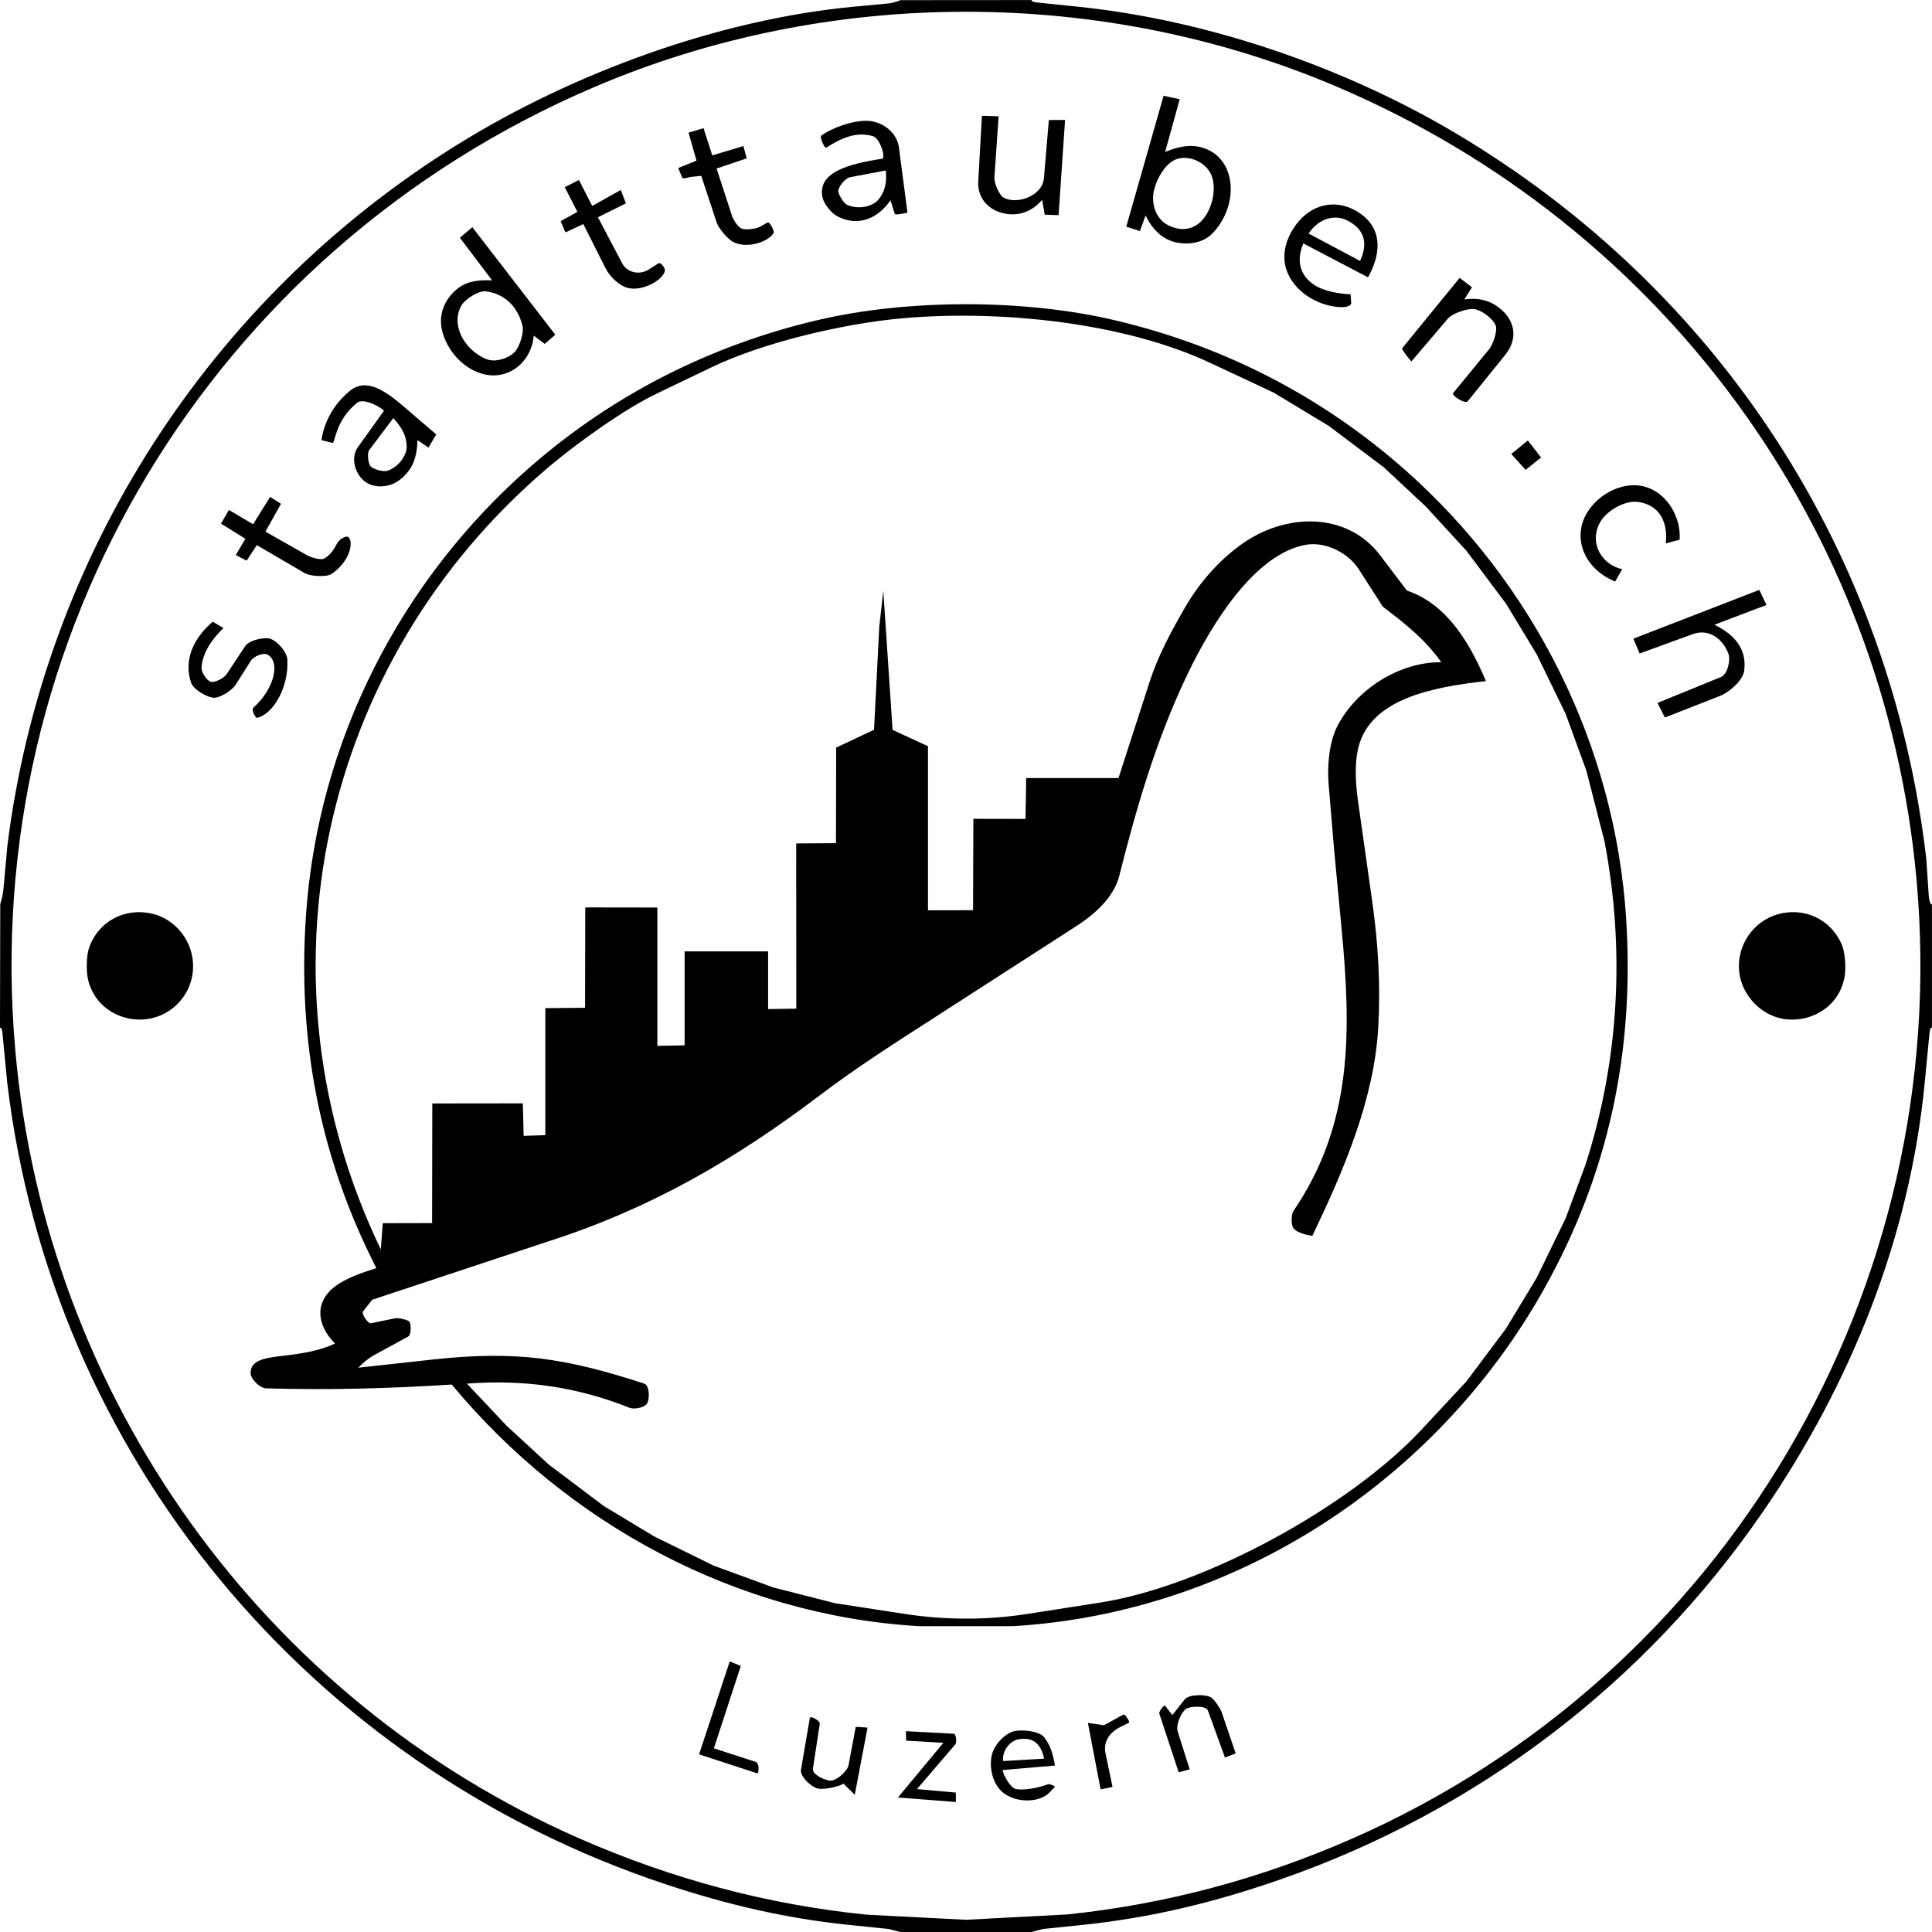
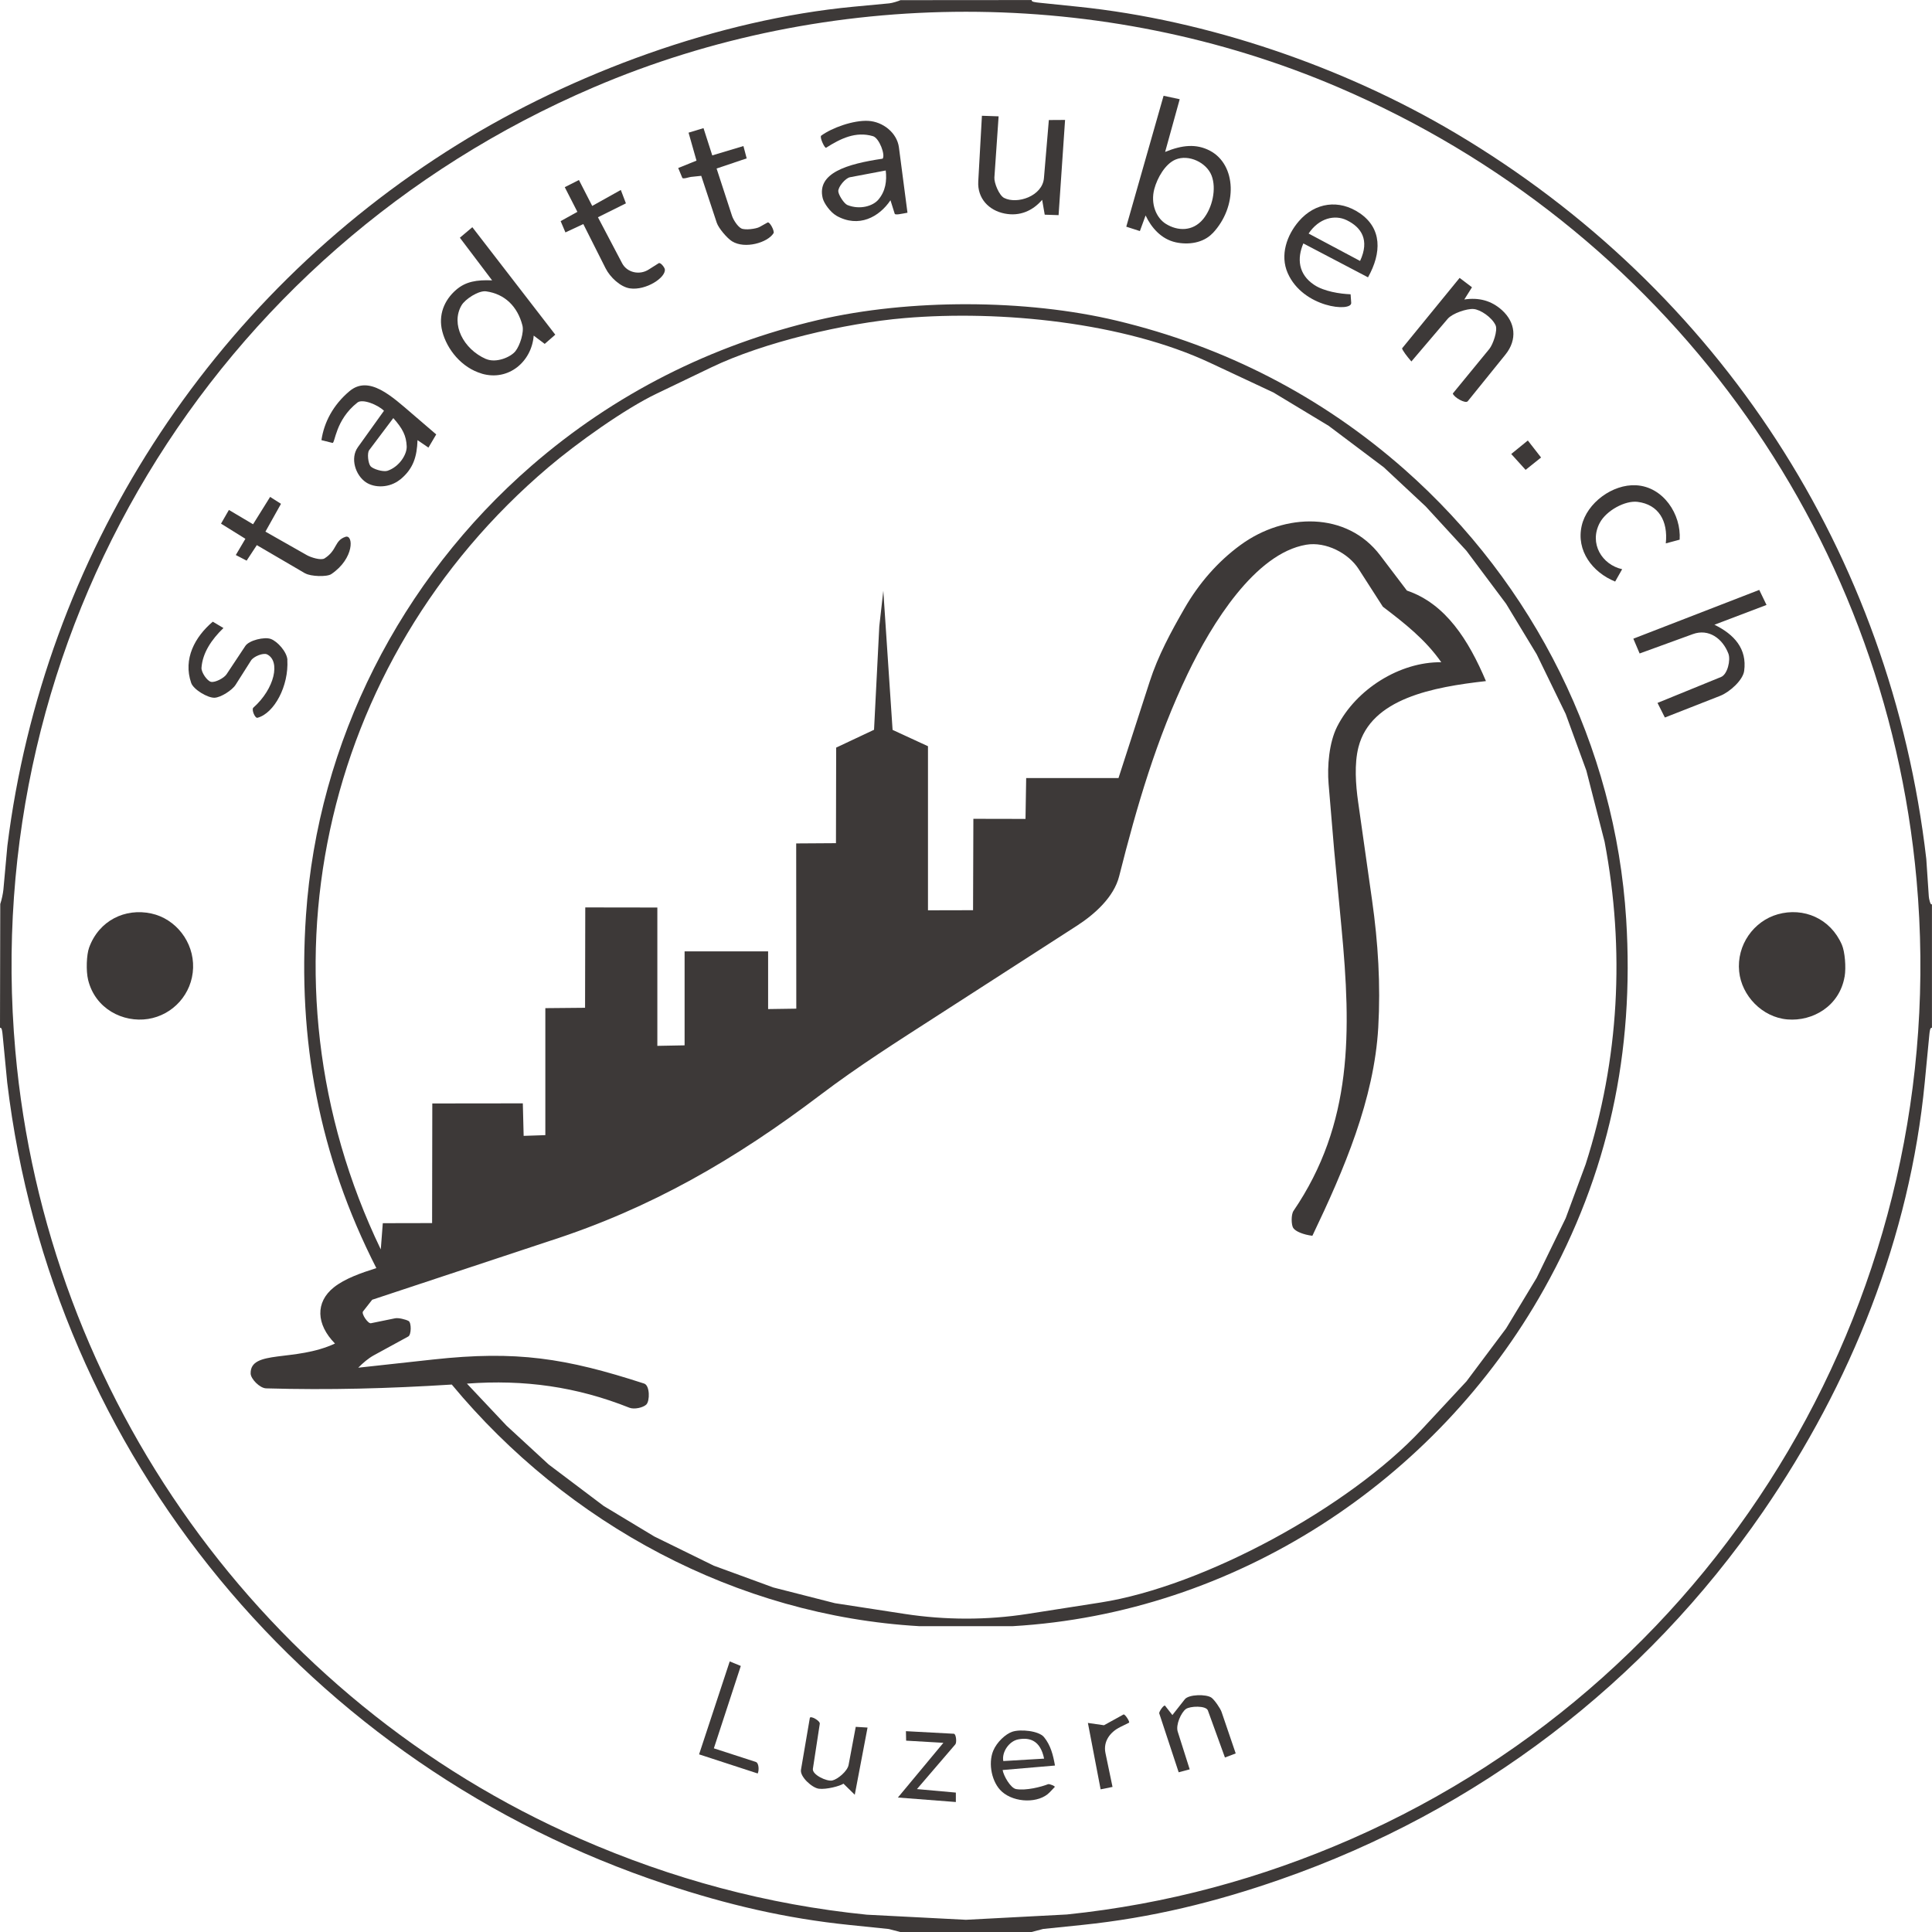
- <svg xmlns="http://www.w3.org/2000/svg" id="a" data-name="Ebene 1" width="375" height="375" viewBox="0 0 375 375">
+ <svg xmlns="http://www.w3.org/2000/svg" id="a" data-name="Ebene 1" width="375" height="375" viewBox="0 0 375 375" fill="#3D3938">
  <path d="M200.25,0c-.13.37.75.45,1.49.53l7.57.78c25.08,2.59,51.49,11.65,73.15,24.5,51.31,30.43,84.57,81.72,91.43,140.9l.49,7.29c.03.41.31,1.81.61,1.5v24c-.38-.14-.45.77-.52,1.48l-.88,9.13c-2.89,30.03-14.32,58.47-31.39,83.3-22.94,33.35-55.48,58.08-93.63,71.37-12.76,4.45-25.1,7.46-38.52,8.85l-7.58.78-2.23.59h-25.5l-2.23-.58-7.57-.78c-12.44-1.27-23.85-3.96-35.72-7.9C60.04,342.79,10.06,282.58,1.4,210.11l-.88-9.13c-.07-.71-.14-1.63-.52-1.48l.05-24.03c.28-.8.54-2.08.61-2.8l.77-8.49C8.46,107.89,40.65,57.92,88.82,28.05,111.17,14.18,139.48,3.78,165.7,1.3l6.91-.65c.56-.05,1.88-.46,2.17-.62l25.47-.02ZM207.08,371.6c19.44-2.01,37.73-7.01,55.11-14.61,72.79-31.85,116.94-106.99,109.81-186.23-6.15-68.25-49.12-126.78-112.21-153.8-45.68-19.57-98.9-19.57-144.59,0C41.07,48.7-4.17,123.41,2.98,203.99c5.94,67.04,48.05,125.99,109.68,152.94,17.77,7.77,36.25,12.76,55.59,14.71l19.24.99,19.59-1.03Z" />
  <path d="M178.43,315.64c-35.46-2.05-68.31-19.86-90.74-46.9-12.3.77-23.74,1.09-36.03.74-1.26-.04-2.99-1.85-3.01-2.88-.1-4.7,8.57-2.19,16.37-5.82-3.68-3.74-3.82-8.02-.24-10.89,2.16-1.73,5.38-2.84,8.27-3.75-11.11-21.78-15.31-44.29-13.66-68.48,2.3-33.69,18.33-65.15,43.77-87.25,16.06-13.94,34.91-23.45,55.68-28.31,17.62-4.11,40.29-4.07,57.9.14,20.95,5.01,39.77,14.67,55.89,28.89,25.16,22.21,40.9,53.69,43.01,87.28,1.62,25.8-3.44,49.48-15.95,71.8-21,37.5-60.17,62.93-103.13,65.43h-18.13ZM254.7,239.86c-1.68-.21-3.24-.82-3.69-1.52-.38-.59-.43-2.59.06-3.31,11.54-16.94,11.22-34.82,9.31-55l-1.42-15.02-1.08-12.84c-.29-3.47.1-8.05,1.65-11.12,3.68-7.28,12.18-12.61,20.22-12.51-3.09-4.42-7.14-7.58-11.34-10.78l-4.69-7.3c-1.98-3.09-6.37-5.37-10.18-4.73-9.93,1.68-18.36,15.36-23.01,25.05-6.06,12.65-9.86,25.65-13.3,39.29-1.03,4.09-4.81,7.43-8.24,9.64l-26.92,17.35c-7.83,5.05-15.4,9.83-22.81,15.44-16.48,12.49-32.83,22.01-52.64,28.39l-34.38,11.39-1.78,2.27c-.36.45.97,2.4,1.53,2.29l4.7-.96c.65-.13,2.03.21,2.61.52s.55,2.68-.05,3.01l-6.65,3.63c-1.12.61-2.14,1.5-3.07,2.43l14.53-1.59c16.22-1.77,25.72-.28,40.97,4.67,1.12.36,1.13,3.39.41,4.08-.62.59-2.32.98-3.27.61-10.24-4.08-20.4-5.51-31.54-4.68l7.69,8.16,8.17,7.53,10.69,8.06,9.82,5.92,11.55,5.67,11.56,4.23,11.96,3.05,13.52,2.08c7.88,1.21,15.98,1.23,23.85,0l14.15-2.21c20.17-3.15,48.4-18.59,62.36-33.59l8.69-9.34,7.69-10.27,5.94-9.83,5.63-11.57,3.87-10.46c6.52-20.33,7.66-41.6,3.68-62.62l-3.54-13.8-4.01-10.99-5.63-11.58-5.94-9.81-7.7-10.29-7.9-8.6-8.14-7.6-10.7-8.05-10.72-6.47-12.3-5.76c-16.72-7.83-40.54-10.27-59.3-8.68-11.57.98-27.37,4.69-37.51,9.57l-10.66,5.12c-6.15,2.95-15.39,9.54-20.94,14.25-44.52,37.76-57.73,99.51-32.55,151.83l.39-5.09,9.57-.02.04-23.22,17.57-.02.16,6.31,4.21-.14v-24.65s7.71-.07,7.71-.07l.04-19.48,13.99.02v26.85s5.29-.1,5.29-.1v-18.24s16.21,0,16.21,0v11.2s5.47-.08,5.47-.08l-.02-32.07,7.72-.05.04-18.55,7.35-3.46,1.02-20.07.78-6.91.95,14.28.85,12.72,6.87,3.17v31.85s8.75-.02,8.75-.02l.06-17.74,10.12.02.13-7.93h17.92s6.05-18.71,6.05-18.71c1.62-5.02,4.12-9.64,6.75-14.21,2.76-4.81,6.44-9.08,10.9-12.33,8.59-6.27,20.61-6.52,27.09,2.02l5.19,6.84c7.53,2.55,11.98,9.64,15.34,17.57-10.19,1.15-22.33,3.34-24.75,12.84-.82,3.24-.53,7.28-.06,10.6l2.71,19.11c1.17,8.23,1.67,16.37,1.2,24.67-.8,13.95-6.63,27.58-12.77,40.41Z" />
  <path d="M358.03,189.58c-.99,5.73-6.21,8.7-11.09,8.29-4.9-.41-8.9-4.61-9.37-9.3-.52-5.14,2.82-9.79,7.5-11.11,4.99-1.4,10.22.79,12.44,5.92.58,1.34.84,4.36.53,6.2Z" />
  <path d="M17.1,190.18c-.43-1.78-.3-4.87.19-6.23,1.91-5.29,7-7.74,12.08-6.64,4.72,1.02,8.27,5.49,8.11,10.55s-3.91,9.17-8.75,9.92-10.26-1.95-11.63-7.6Z" />
  <path d="M235.36,45.27c-1.82,1.93-4.75,2.29-7.16,1.76-2.84-.63-4.74-2.88-5.84-5.21l-1.11,3.03-2.64-.85,7.24-25.41,3.13.67-2.83,10.23c3.29-1.35,6.05-1.64,8.73-.22,5.09,2.71,5.41,10.79.49,16.01ZM233.51,42.55c1.84-2.22,2.64-5.96,1.65-8.49s-4.44-4.15-6.99-3.09c-2,.84-3.54,3.55-4.12,5.71-.76,2.87.36,5.6,2.24,6.77,2.3,1.43,5.22,1.5,7.22-.9Z" />
  <path d="M93.52,72.52c-3.92-1.14-6.78-4.7-7.68-8.23-.79-3.13.35-6.01,2.7-8.04,1.85-1.6,3.99-1.96,6.98-1.83l-6.26-8.28,2.42-2.04,16.1,20.86-2.05,1.79-2.14-1.61c-.38,5.03-4.87,8.9-10.07,7.39ZM94.32,69.67c1.97.86,4.8-.34,5.73-1.51.86-1.09,1.7-3.66,1.35-5-.94-3.64-3.38-6.1-7.05-6.61-1.44-.2-4.06,1.5-4.77,2.72-2.13,3.65.37,8.5,4.74,10.41Z" />
  <path d="M321.73,136.43l12.33-5.03c1.25-.51,1.89-3.3,1.42-4.53-1.12-2.94-3.83-4.91-6.9-3.79l-10.33,3.76-1.22-2.87,24.44-9.47,1.41,2.92-10.11,3.84c3.85,1.88,6.36,4.67,5.77,8.97-.25,1.82-2.84,4.11-4.63,4.82l-10.76,4.22-1.43-2.84Z" />
  <path d="M77.63,93.1c-2.03,1.63-4.92,1.65-6.62.5-2.01-1.36-3.09-4.65-1.54-6.81l5.06-7.06c-1.19-1.17-4.17-2.38-5.15-1.6-4.32,3.39-4.33,7.97-4.85,7.84l-2.14-.54c.51-3.46,2.27-6.83,5.44-9.5,3.8-3.2,8.26,1.03,12.25,4.45l4.59,3.94-1.51,2.56-2.12-1.45c-.11,3.19-.8,5.58-3.4,7.68ZM75.18,91.39c2.28-.75,3.83-3.15,3.76-4.77-.09-2.03-.75-3.39-2.6-5.47l-4.68,6.22c-.44.58-.2,2.57.26,3.12s2.44,1.16,3.26.89Z" />
  <path d="M162.34,41.86c-1.16-.66-2.4-2.38-2.65-3.38-1.21-4.91,4.74-6.66,11.63-7.68.56-.7-.64-4-1.88-4.37-3.35-.98-6.26.45-9.1,2.25-.25.14-1.25-1.93-.97-2.33,2.1-1.55,6.26-3.04,9.14-2.89s5.6,2.33,5.97,5.14l1.66,12.69c-1.14.2-2.38.51-2.48.19l-.82-2.61c-2.17,3.24-6.16,5.45-10.5,3ZM164.49,39.8c2.47.98,4.98.17,6.01-1.06,1.38-1.64,1.66-3.6,1.42-5.65l-6.93,1.31c-.91.17-2.31,1.87-2.28,2.72.03.7,1.12,2.42,1.78,2.68Z" />
  <path d="M255.09,55.3c1.9,1.26,4.97,1.74,7.06,1.82l.12,1.66c.13,1.83-9.34.99-12.32-5.76-1.55-3.5-.17-7.4,2.17-10.1,3.12-3.61,7.78-4.31,11.84-1.52,4.27,2.94,4.25,7.64,1.57,12.43l-12.55-6.58c-1.24,2.9-1.01,5.98,2.11,8.05ZM263.99,50.65c1.9-4.09.24-6.53-2.59-7.91-2.3-1.12-5.37-.44-7.4,2.59l9.99,5.32Z" />
  <path d="M281.97,76.4l7.11-8.67c.7-.86,1.67-3.6,1.21-4.6-.73-1.57-2.96-3.04-4.26-3.15s-4.11.83-5.03,1.9l-7.05,8.28c-.82-.93-1.74-2.15-1.81-2.54l11.17-13.68,2.4,1.82-1.49,2.37c2.86-.43,5.26.23,7.3,2.06,2.61,2.35,3.05,5.7.68,8.64l-7.31,9.05c-.44.53-2.68-.74-2.9-1.5Z" />
  <path d="M206.73,23.28l-1.26,18.48-2.69-.09-.5-2.88c-1.85,2.14-4.35,3.24-7.28,2.66-3.09-.61-5.31-2.96-5.12-6.24l.71-12.74,3.24.11-.82,11.88c-.07,1.03.91,3.46,1.89,3.96,2.54,1.29,7.44-.35,7.73-3.86l.95-11.26,3.14-.02Z" />
  <path d="M55.77,128.09c.3,5.05-2.54,10.36-5.79,11.23-.5.13-1.2-1.61-.81-1.96,4.16-3.69,5.3-9.04,2.68-10.34-.75-.37-2.62.4-3.12,1.17l-3,4.73c-.66,1.05-2.88,2.47-4.09,2.51-1.34.05-4.09-1.6-4.53-2.87-1.62-4.67.74-8.97,4.19-11.89l2.07,1.23c-2.32,2.24-4.06,4.83-4.26,7.72-.06.87,1.1,2.58,1.87,2.73s2.48-.71,2.99-1.47l3.65-5.5c.74-1.11,3.71-1.81,4.94-1.36,1.3.47,3.13,2.5,3.23,4.07Z" />
  <path d="M150.13,45.28c-1.13,1.81-5.54,3.12-8.05,1.55-.95-.59-2.61-2.54-2.96-3.6l-3.01-9.1-2.01.21c-.33.03-1.54.48-1.67.17l-.79-1.9,3.55-1.43-1.54-5.43,2.9-.88,1.7,5.29,6.05-1.81.63,2.39-5.84,1.97,2.98,9.14c.27.84,1.11,2.13,1.82,2.49s2.85.1,3.55-.29l1.54-.86c.42-.23,1.41,1.68,1.16,2.09Z" />
  <path d="M59.26,111.31l-9.41-5.5-1.98,3.01-2.1-1.09,1.86-3.15-4.73-2.94,1.53-2.66,4.69,2.78,3.31-5.31,2.11,1.34-3.02,5.4,8.07,4.58c.73.41,2.71,1.06,3.41.61,2.49-1.58,1.87-3.45,4.05-4.18,1.57-.53,1.78,4.17-2.74,7.23-.87.59-4.03.46-5.05-.14Z" />
  <path d="M125.89,52.33l1.96-1.24c.34-.22,1.12.77,1.19,1.17.25,1.6-3.67,4.18-6.79,3.71-1.81-.27-3.82-2.13-4.71-3.9l-4.32-8.58-3.47,1.62-.93-2.19,3.25-1.8-2.45-4.79,2.75-1.39,2.58,5.03,5.55-3.1.99,2.6-5.43,2.7,4.69,8.92c.96,1.83,3.37,2.36,5.14,1.24Z" />
  <path d="M310.51,101.49c-2.11,3.99.43,8.12,4.35,8.99l-1.36,2.4c-4.4-1.78-7.6-5.99-6.49-10.84,1.02-4.45,6-8.09,10.54-7.85,5.31.28,8.8,5.66,8.47,10.56l-2.69.72c.46-4.41-1.43-7.55-5.48-8.06-2.42-.3-6.07,1.69-7.34,4.08Z" />
  <path d="M203.46,346.31c.23-.09,1.42.38,1.26.55l-.97,1.02c-2.07,2.17-6.8,2.1-9.29-.13-1.94-1.74-2.71-5.42-1.68-7.92.71-1.71,2.42-3.27,3.7-3.7,1.61-.54,5.16-.18,6.16,1.04,1.31,1.61,1.77,3.49,2.13,5.52l-10.16.87c.18,1.12,1.54,3.52,2.62,3.7,1.94.33,4.87-.42,6.23-.96ZM202.66,341.35c-.75-3.66-2.92-4.13-5.01-3.74-1.77.33-3.24,2.46-2.91,4.21l7.92-.47Z" />
  <path d="M228.6,336.12l2.32,7.31-2.14.57-3.77-11.43c-.1-.31.92-1.75,1.13-1.49l1.42,1.81,2.41-3.06c.76-.97,4.18-1.03,5.18-.31.55.39,1.72,2.06,1.96,2.78l2.74,8.04-2.09.79-3.31-9.13c-.36-.99-3.48-.86-4.27-.28-.92.68-2.01,3.06-1.58,4.41Z" />
  <path d="M166.1,335.18l2.29.14-2.48,13.04-2.19-2.15c-.7.47-3.3,1.16-4.78.98-1.3-.16-3.7-2.32-3.47-3.68l1.72-10.07c.15-.48,2.02.57,1.93,1.14l-1.34,8.75c-.17,1.14,2.7,2.5,3.77,2.26s2.93-1.81,3.16-3.01l1.39-7.4Z" />
  <path d="M146.73,342.01c.56.18.64,1.63.34,2.22l-11.38-3.71,5.95-18.04,2.15.88-5.23,15.99,8.17,2.65Z" />
  <path d="M185.53,347.94c0-.15,0,1.24,0,1.83l-11.25-.87,8.83-10.62-7.23-.42-.04-1.84,9.3.5c.44.02.6,1.7.29,2.06l-7.45,8.68,7.55.68Z" />
  <path d="M215.94,346.84l-2.31.47-2.47-12.89,3.12.45,3.79-2.09c.27-.15,1.32,1.48,1.06,1.6l-1.68.83c-1.98.97-3.35,2.8-2.88,5.06l1.37,6.57Z" />
  <polygon points="296.12 91.2 293.33 88.12 296.55 85.5 299.12 88.8 296.12 91.2" />
</svg>
